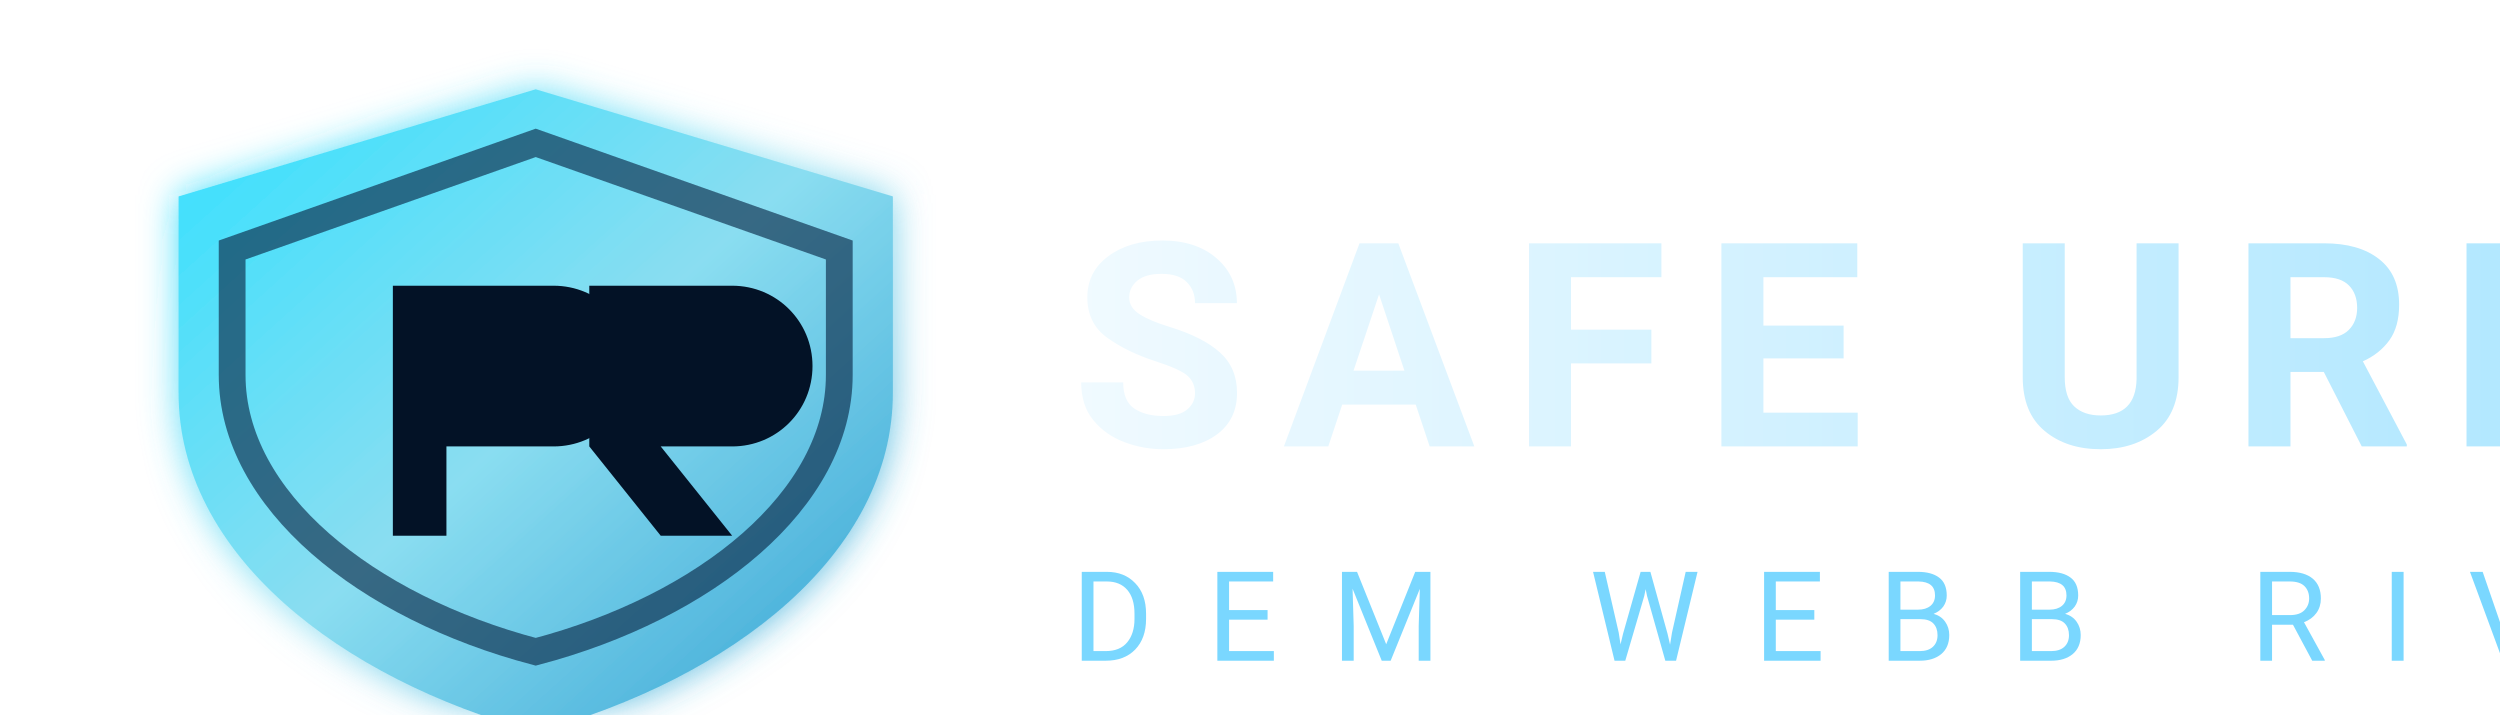
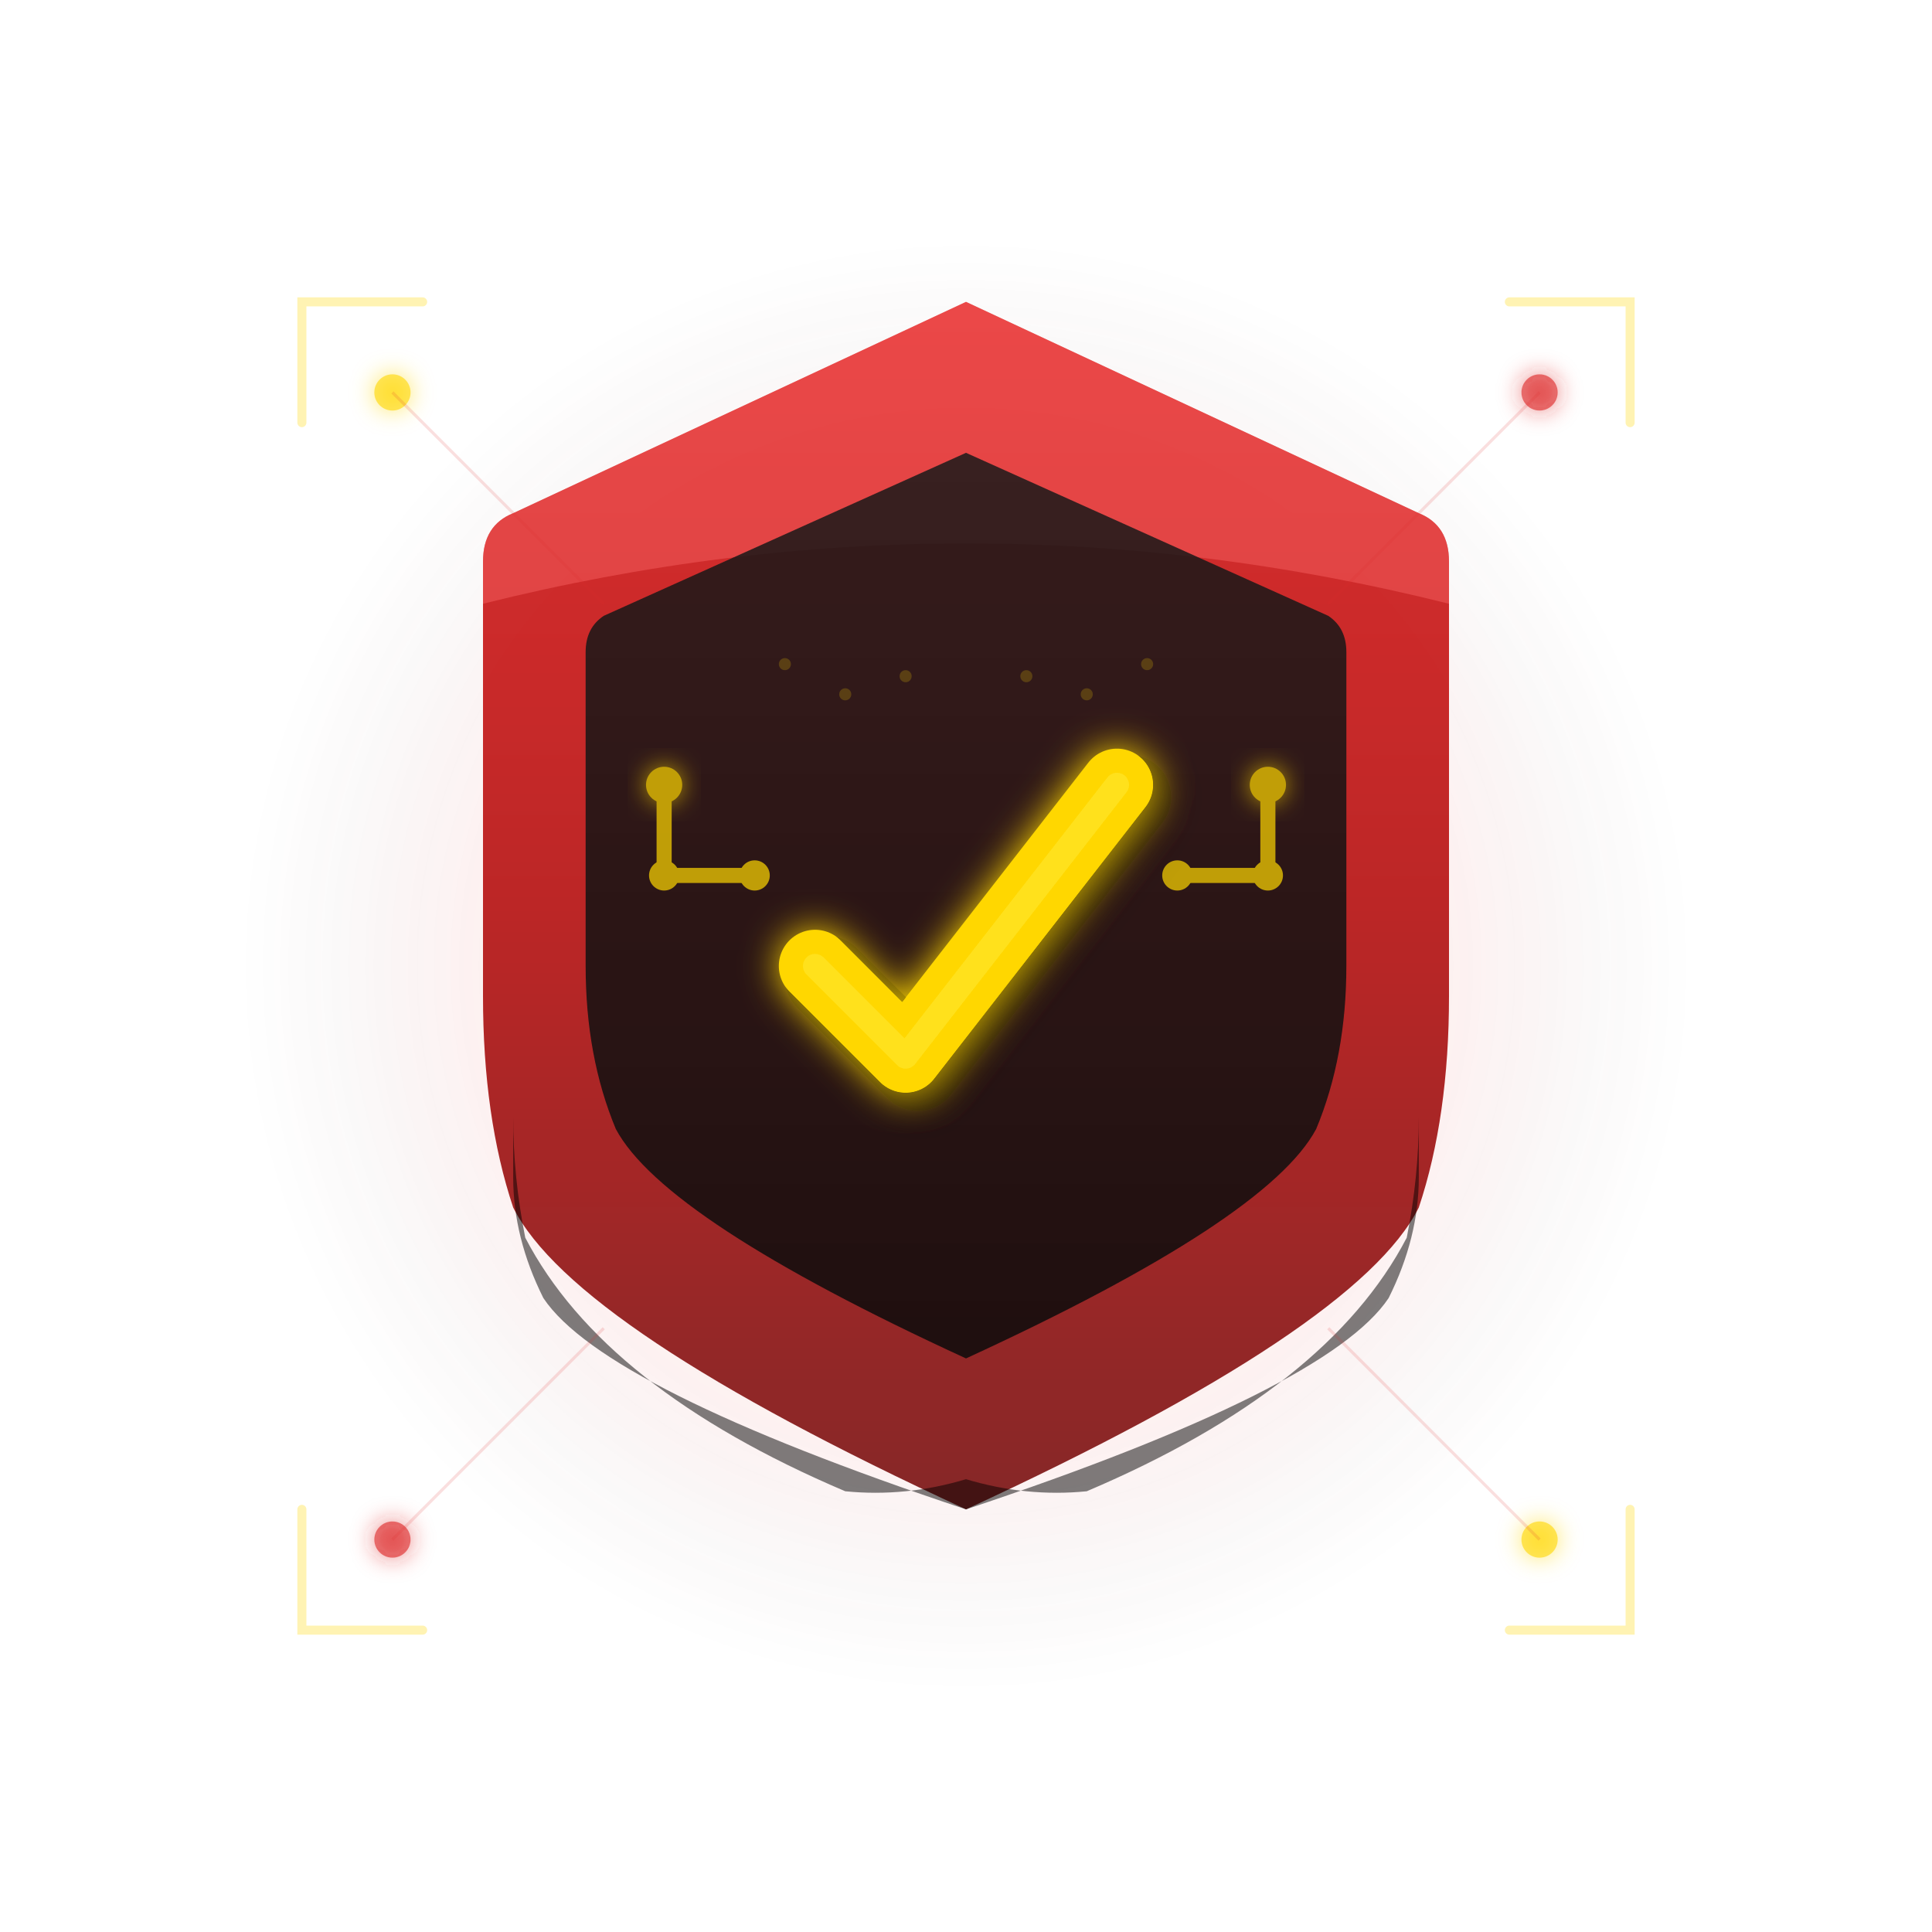
- <svg xmlns="http://www.w3.org/2000/svg" viewBox="0 0 280 80" role="img" aria-labelledby="title desc">
+ <svg xmlns="http://www.w3.org/2000/svg" width="800" height="800" viewBox="0 0 800 800" fill="none">
  <defs>
-     <linearGradient id="shieldGlow" x1="0%" y1="0%" x2="100%" y2="100%">
-       <stop offset="0%" stop-color="#00d9ff" />
-       <stop offset="50%" stop-color="#6dd5ed" />
-       <stop offset="100%" stop-color="#0089c7" />
+     <linearGradient id="shieldGradient" x1="400" y1="125" x2="400" y2="625" gradientUnits="userSpaceOnUse">
+       <stop offset="0%" stop-color="#DC2626" />
+       <stop offset="50%" stop-color="#B91C1C" />
+       <stop offset="100%" stop-color="#7F1D1D" />
    </linearGradient>
-     <linearGradient id="textFade" x1="0%" y1="0%" x2="100%" y2="0%">
-       <stop offset="0%" stop-color="#f0faff" />
-       <stop offset="100%" stop-color="#7ad7ff" />
+     <linearGradient id="innerShieldGradient" x1="400" y1="187.5" x2="400" y2="575" gradientUnits="userSpaceOnUse">
+       <stop offset="0%" stop-color="#1A1A1A" />
+       <stop offset="100%" stop-color="#0A0A0A" />
    </linearGradient>
-     <filter id="softGlow" x="-20%" y="-20%" width="140%" height="140%">
-       <feGaussianBlur in="SourceGraphic" stdDeviation="2" result="blur" />
+     <linearGradient id="goldGradient" x1="0" y1="0" x2="1" y2="1" gradientUnits="userSpaceOnUse">
+       <stop offset="0%" stop-color="#FFD700" />
+       <stop offset="50%" stop-color="#FFA500" />
+       <stop offset="100%" stop-color="#FFD700" />
+     </linearGradient>
+     <radialGradient id="glowGradient" cx="400" cy="400" r="300" gradientUnits="userSpaceOnUse">
+       <stop offset="0%" stop-color="#FFD700" stop-opacity="0.3" />
+       <stop offset="70%" stop-color="#DC2626" stop-opacity="0.1" />
+       <stop offset="100%" stop-color="transparent" stop-opacity="0" />
+     </radialGradient>
+     <filter id="glow" x="-50%" y="-50%" width="200%" height="200%">
+       <feGaussianBlur stdDeviation="7.5" result="coloredBlur" />
      <feMerge>
-         <feMergeNode in="blur" />
+         <feMergeNode in="coloredBlur" />
+         <feMergeNode in="SourceGraphic" />
+       </feMerge>
+     </filter>
+     <filter id="softGlow" x="-50%" y="-50%" width="200%" height="200%">
+       <feGaussianBlur stdDeviation="5" result="coloredBlur" />
+       <feMerge>
+         <feMergeNode in="coloredBlur" />
        <feMergeNode in="SourceGraphic" />
      </feMerge>
    </filter>
  </defs>
-   <g transform="translate(12,10)">
-     <path d="M48 0 L88 12 V34 C88 52 70 66 48 72 C26 66 8 52 8 34 V12 Z" fill="url(#shieldGlow)" opacity="0.8" filter="url(#softGlow)" />
-     <path d="M48 6 L82 18 V32 C82 46 67 58 48 63 C29 58 14 46 14 32 V18 Z" fill="none" stroke="#0b2b4a" stroke-width="3" opacity="0.65" />
-     <path d="M32 22 H50 C55 22 59 26 59 31 C59 36 55 40 50 40 H38 V50 H32 Z" fill="#031226" />
-     <path d="M54 22 H70 C75 22 79 26 79 31 C79 36 75 40 70 40 H62 L70 50 H62 L54 40 Z" fill="#031226" />
+   <circle cx="400" cy="400" r="300" fill="url(#glowGradient)" opacity="0.6" />
+   <path d="M400 125 L587.5 212.5 Q600 217.5 600 232.5 L600 412.5 Q600 462.5 587.5 500 Q562.5 550 400 625 Q237.5 550 212.5 500 Q200 462.5 200 412.5 L200 232.5 Q200 217.5 212.5 212.5 Z" fill="url(#shieldGradient)" opacity="0.95" />
+   <path d="M400 125 L587.5 212.5 Q600 217.5 600 232.5 L600 250 Q400 200 200 250 L200 232.5 Q200 217.5 212.5 212.5 Z" fill="#FF6B6B" opacity="0.4" />
+   <path d="M400 612.5 Q375 620 350 617.5 Q250 575 217.5 512.5 Q212.5 487.5 212.5 462.5 L212.5 487.5 Q212.5 512.5 225 537.5 Q250 575 400 625 Q550 575 575 537.5 Q587.5 512.5 587.5 487.5 L587.5 462.5 Q587.5 487.5 582.5 512.5 Q550 575 450 617.5 Q425 620 400 612.5 Z" fill="#000000" opacity="0.5" />
+   <path d="M400 187.5 L550 255 Q557.5 260 557.5 270 L557.5 400 Q557.5 437.5 545 467.5 Q525 505 400 562.5 Q275 505 255 467.5 Q242.5 437.5 242.5 400 L242.5 270 Q242.5 260 250 255 Z" fill="url(#innerShieldGradient)" opacity="0.85" />
+   <g opacity="0.7">
+     <circle cx="275" cy="325" r="7.5" fill="#FFD700" filter="url(#softGlow)" />
+     <line x1="275" y1="325" x2="275" y2="362.5" stroke="#FFD700" stroke-width="6.25" />
+     <circle cx="275" cy="362.5" r="6.25" fill="#FFD700" />
+     <line x1="275" y1="362.5" x2="312.5" y2="362.5" stroke="#FFD700" stroke-width="6.25" />
+     <circle cx="312.5" cy="362.5" r="6.25" fill="#FFD700" />
  </g>
-   <g transform="translate(120,50)">
-     <text x="0" y="0" font-family="'Segoe UI', 'Roboto', sans-serif" font-size="32" font-weight="600" fill="url(#textFade)" letter-spacing="4">SAFE URL CHECK</text>
-     <text x="0" y="24" font-family="'Segoe UI', 'Roboto', sans-serif" font-size="14" fill="#7ad7ff" letter-spacing="6">DEM</text>
-     <text x="58" y="24" font-family="'Segoe UI', 'Roboto', sans-serif" font-size="14" fill="#7ad7ff" letter-spacing="6">WEBB</text>
-     <text x="132" y="24" font-family="'Segoe UI', 'Roboto', sans-serif" font-size="14" fill="#7ad7ff" letter-spacing="6">RIVERA</text>
+   <g opacity="0.7">
+     <circle cx="525" cy="325" r="7.5" fill="#FFD700" filter="url(#softGlow)" />
+     <line x1="525" y1="325" x2="525" y2="362.5" stroke="#FFD700" stroke-width="6.25" />
+     <circle cx="525" cy="362.5" r="6.25" fill="#FFD700" />
+     <line x1="525" y1="362.5" x2="487.5" y2="362.5" stroke="#FFD700" stroke-width="6.25" />
+     <circle cx="487.5" cy="362.5" r="6.25" fill="#FFD700" />
+   </g>
+   <g opacity="0.2">
+     <circle cx="325" cy="275" r="2.5" fill="#FFD700" />
+     <circle cx="350" cy="287.5" r="2.5" fill="#FFD700" />
+     <circle cx="375" cy="280" r="2.5" fill="#FFD700" />
+     <circle cx="425" cy="280" r="2.5" fill="#FFD700" />
+     <circle cx="450" cy="287.5" r="2.5" fill="#FFD700" />
+     <circle cx="475" cy="275" r="2.5" fill="#FFD700" />
+   </g>
+   <g filter="url(#glow)">
+     <path d="M337.5 400 L375 437.5 L462.5 325" stroke="#000000" stroke-width="35" stroke-linecap="round" stroke-linejoin="round" fill="none" opacity="0.4" transform="translate(5, 5)" />
+     <path d="M337.5 400 L375 437.5 L462.5 325" stroke="url(#goldGradient)" stroke-width="30" stroke-linecap="round" stroke-linejoin="round" fill="none" />
+     <path d="M337.5 400 L375 437.5 L462.5 325" stroke="#FFEB3B" stroke-width="10" stroke-linecap="round" stroke-linejoin="round" fill="none" opacity="0.5" />
+   </g>
+   <g filter="url(#softGlow)">
+     <circle cx="162.5" cy="162.5" r="7.5" fill="#FFD700" opacity="0.6" />
+     <circle cx="637.5" cy="162.5" r="7.5" fill="#DC2626" opacity="0.6" />
+     <circle cx="162.5" cy="637.5" r="7.5" fill="#DC2626" opacity="0.6" />
+     <circle cx="637.5" cy="637.5" r="7.5" fill="#FFD700" opacity="0.6" />
+   </g>
+   <g stroke="#FFD700" stroke-width="3.75" opacity="0.3" stroke-linecap="round">
+     <path d="M 125 175 L 125 125 L 175 125" />
+     <path d="M 625 125 L 675 125 L 675 175" />
+     <path d="M 675 625 L 675 675 L 625 675" />
+     <path d="M 175 675 L 125 675 L 125 625" />
+   </g>
+   <g stroke="#DC2626" stroke-width="1.25" opacity="0.15">
+     <line x1="162.5" y1="162.5" x2="250" y2="250" />
+     <line x1="637.5" y1="162.5" x2="550" y2="250" />
+     <line x1="162.5" y1="637.5" x2="250" y2="550" />
+     <line x1="637.5" y1="637.5" x2="550" y2="550" />
  </g>
</svg>
